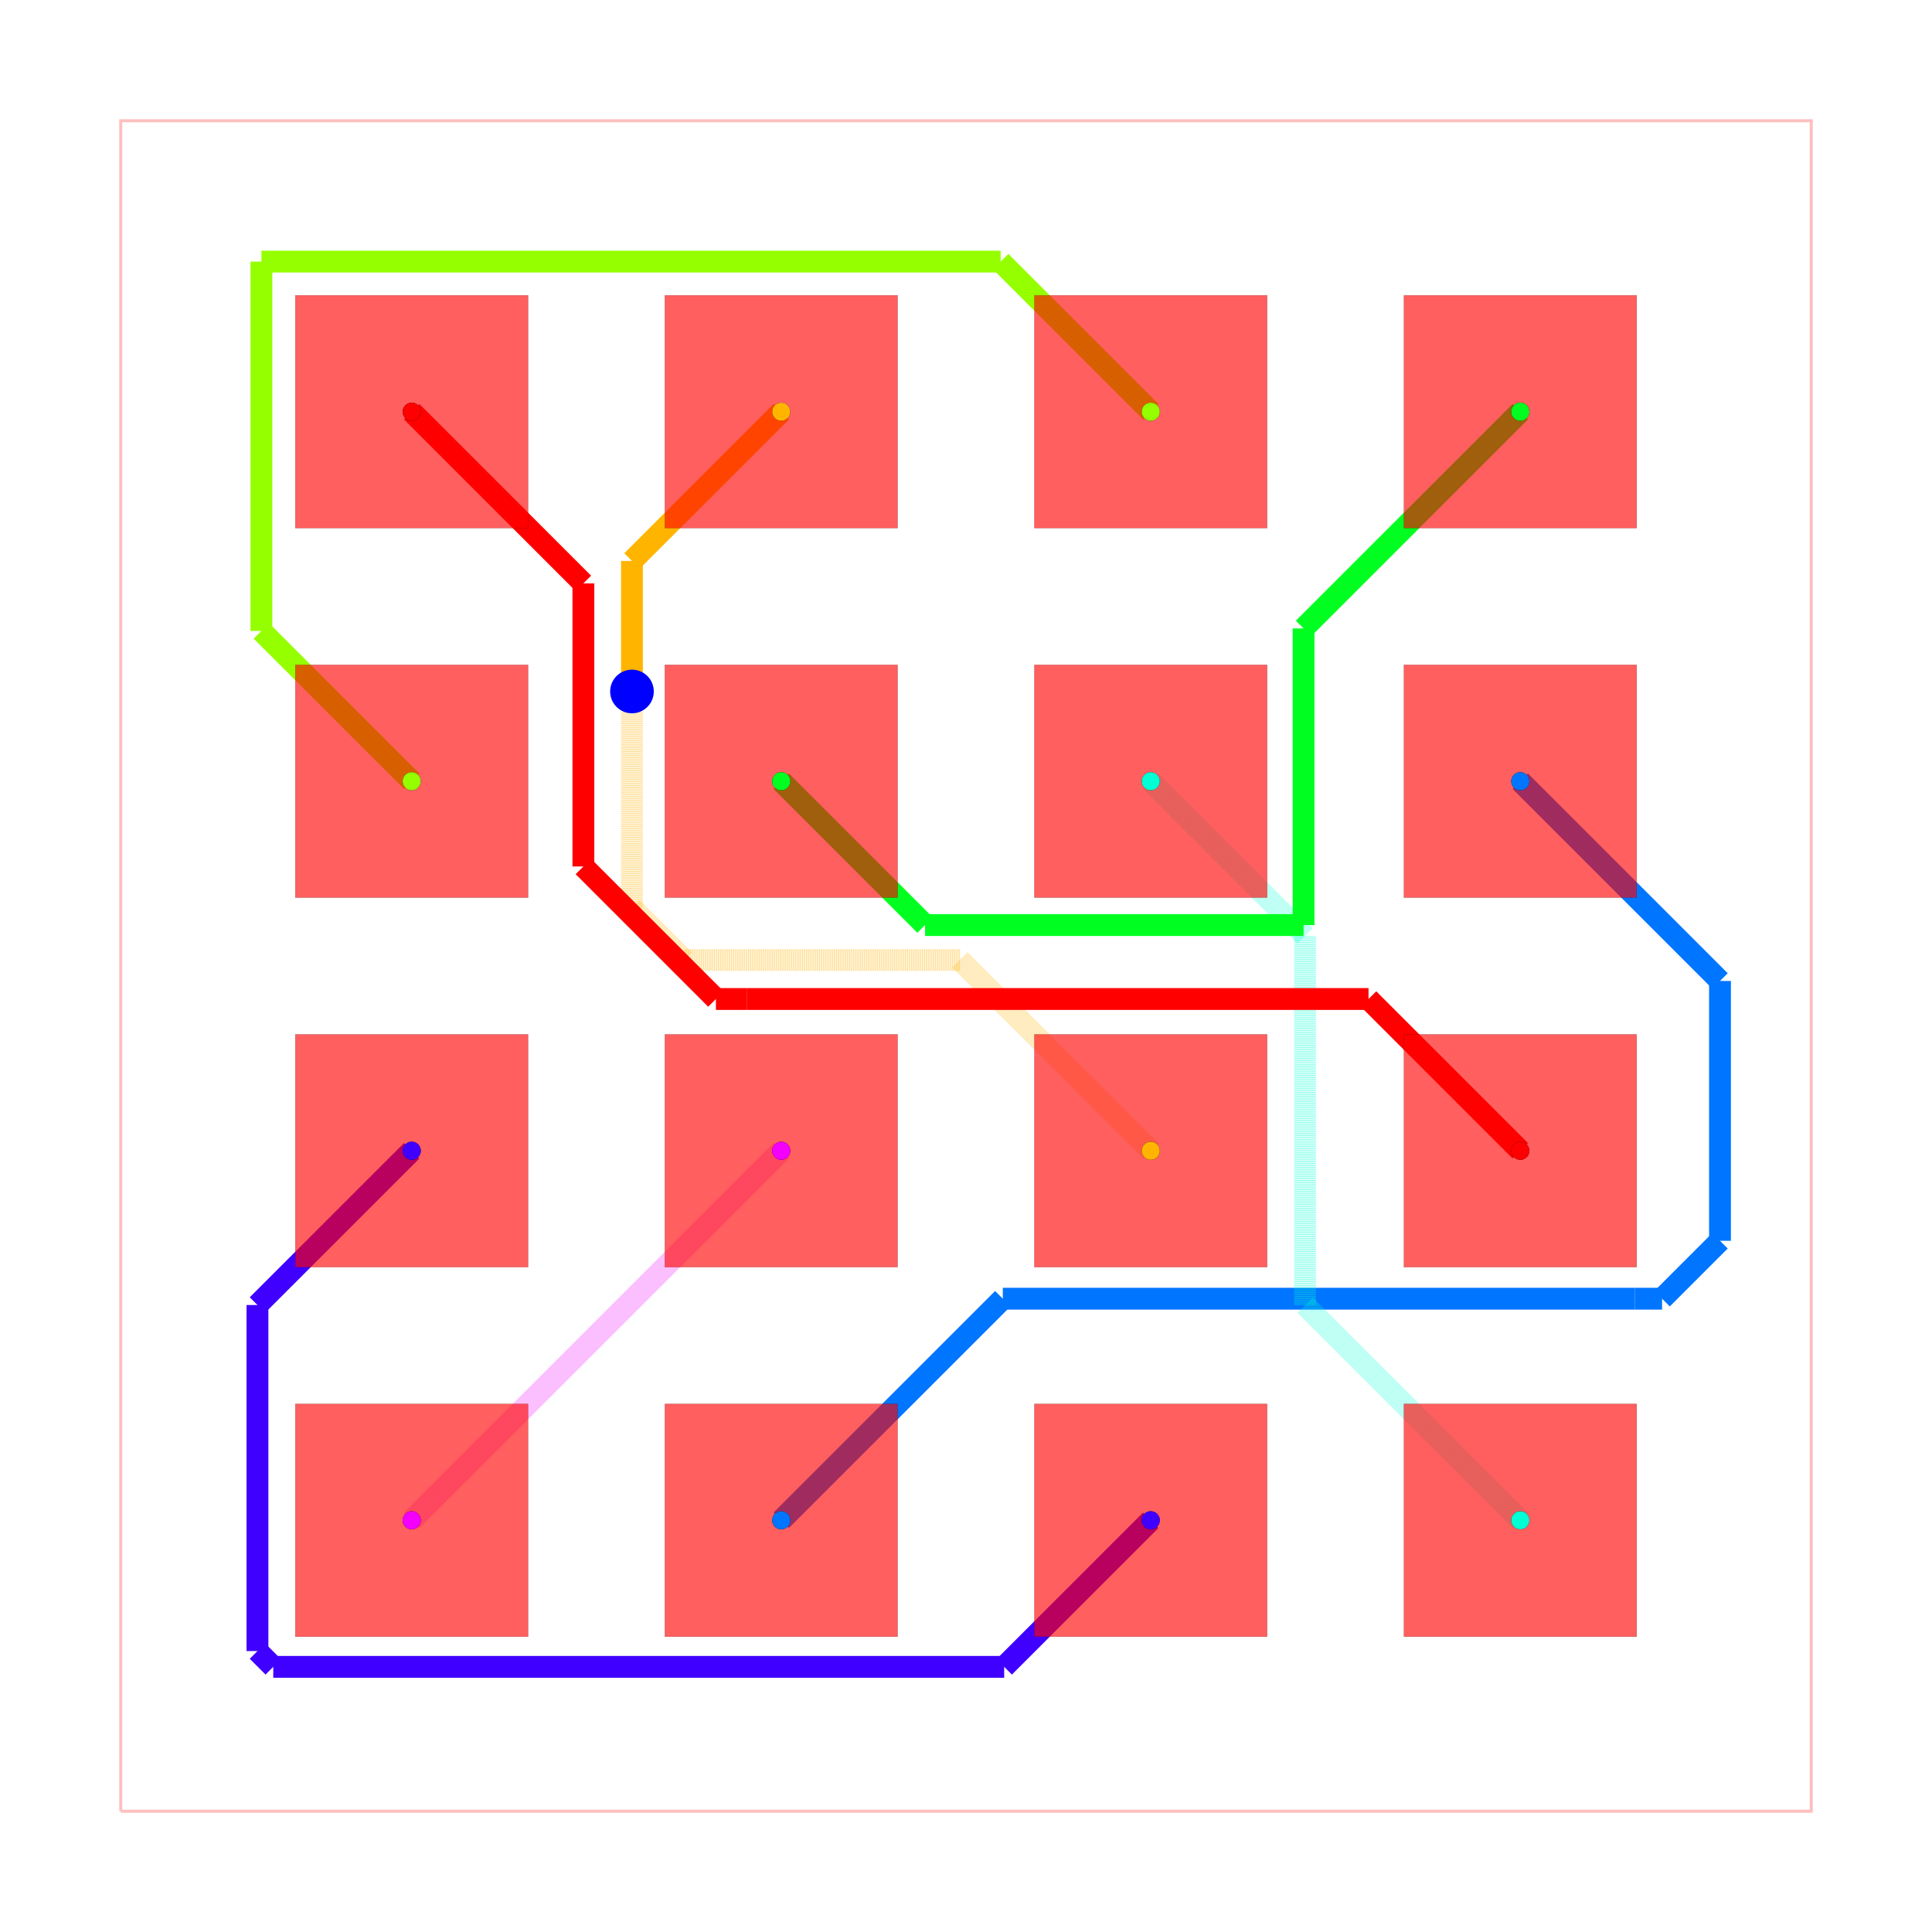
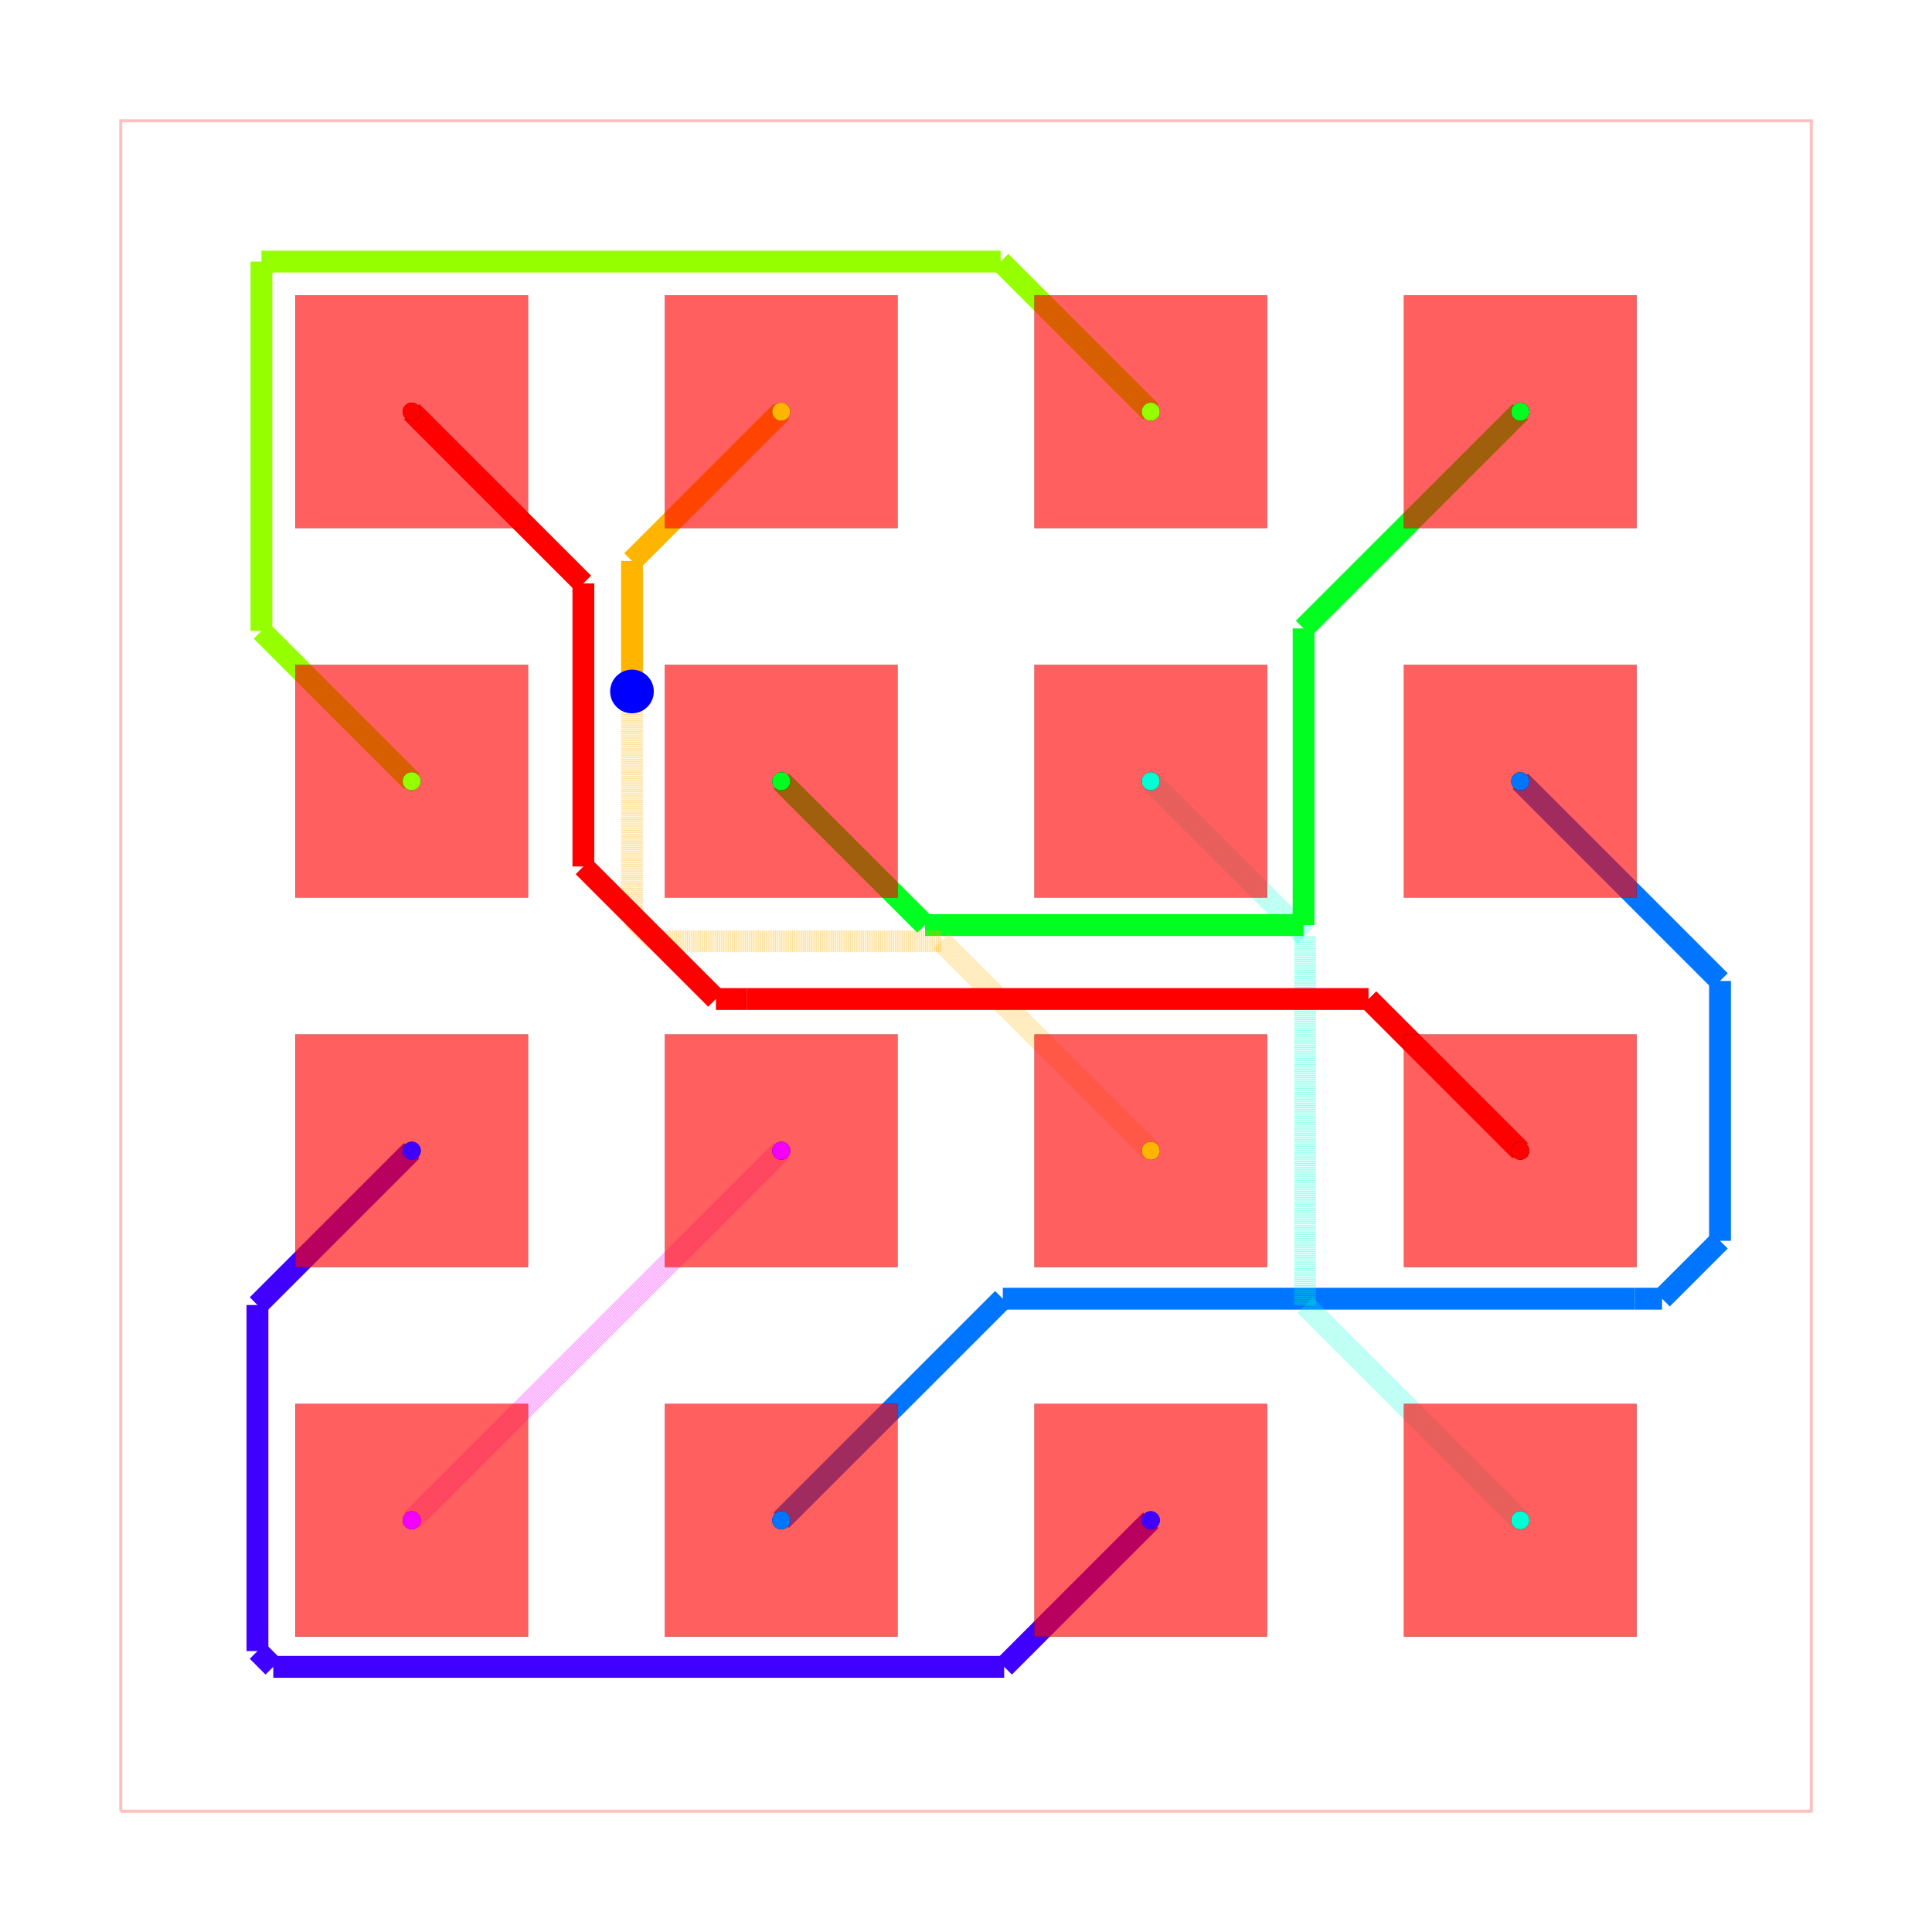
<svg xmlns="http://www.w3.org/2000/svg" width="640" height="640" viewBox="0 0 640 640">
  <rect width="100%" height="100%" fill="white" />
  <g>
    <polyline data-points="-5.8100000000000005,-5.8100000000000005 5.8100000000000005,-5.8100000000000005 5.8100000000000005,5.8100000000000005 -5.8100000000000005,5.8100000000000005 -5.8100000000000005,-5.8100000000000005" data-type="line" data-label="" points="40,600 600,600 600,40 40,40 40,600" fill="none" stroke="rgba(255,0,0,0.25)" stroke-width="1px" />
  </g>
  <g>
    <polyline data-points="-3.81,-3.81 -3.6332282258262074,-3.6332282258262074" data-type="line" data-label="" points="136.386,503.614 144.905,495.095" fill="none" stroke="rgba(242,0,255,0.5)" stroke-width="7.229" stroke-dasharray="0.2 0.2" />
  </g>
  <g>
    <polyline data-points="-3.6332282258262074,-3.6332282258262074 -1.27,-1.27" data-type="line" data-label="" points="144.905,495.095 258.795,381.205" fill="none" stroke="rgba(242,0,255,0.5)" stroke-width="7.229" stroke-dasharray="0.2 0.2" />
  </g>
  <g>
    <polyline data-points="1.27,-3.81 0.26246682211994177,-4.817533177880058" data-type="line" data-label="" points="381.205,503.614 332.649,552.17" fill="none" stroke="hsl(255, 100%, 50%)" stroke-width="7.229" />
  </g>
  <g>
    <polyline data-points="0.26246682211994177,-4.817533177880058 -4.761667469543177,-4.817533177880058" data-type="line" data-label="" points="332.649,552.17 90.522,552.17" fill="none" stroke="hsl(255, 100%, 50%)" stroke-width="7.229" />
  </g>
  <g>
    <polyline data-points="-4.761667469543177,-4.817533177880058 -4.870317829852431,-4.708882817570804" data-type="line" data-label="" points="90.522,552.17 85.286,546.934" fill="none" stroke="hsl(255, 100%, 50%)" stroke-width="7.229" />
  </g>
  <g>
    <polyline data-points="-4.870317829852431,-4.708882817570804 -4.870317829852431,-2.330317829852431" data-type="line" data-label="" points="85.286,546.934 85.286,432.304" fill="none" stroke="hsl(255, 100%, 50%)" stroke-width="7.229" />
  </g>
  <g>
    <polyline data-points="-4.870317829852431,-2.330317829852431 -3.81,-1.27" data-type="line" data-label="" points="85.286,432.304 136.386,381.205" fill="none" stroke="hsl(255, 100%, 50%)" stroke-width="7.229" />
  </g>
  <g>
    <polyline data-points="-1.27,-3.81 0.2530141579712075,-2.2869858420287925" data-type="line" data-label="" points="258.795,503.614 332.193,430.216" fill="none" stroke="hsl(212.5, 100%, 50%)" stroke-width="7.229" />
  </g>
  <g>
    <polyline data-points="0.2530141579712075,-2.2869858420287925 4.59827315235126,-2.2869858420287925" data-type="line" data-label="" points="332.193,430.216 541.604,430.216" fill="none" stroke="hsl(212.5, 100%, 50%)" stroke-width="7.229" />
  </g>
  <g>
    <polyline data-points="4.59827315235126,-2.2869858420287925 4.784618467808761,-2.2869858420287925" data-type="line" data-label="" points="541.604,430.216 550.584,430.216" fill="none" stroke="hsl(212.5, 100%, 50%)" stroke-width="7.229" />
  </g>
  <g>
    <polyline data-points="4.784618467808761,-2.2869858420287925 5.1827623145720185,-1.888841995265535" data-type="line" data-label="" points="550.584,430.216 569.772,411.029" fill="none" stroke="hsl(212.5, 100%, 50%)" stroke-width="7.229" />
  </g>
  <g>
    <polyline data-points="5.1827623145720185,-1.888841995265535 5.1827623145720185,-0.10276231457201845" data-type="line" data-label="" points="569.772,411.029 569.772,324.952" fill="none" stroke="hsl(212.5, 100%, 50%)" stroke-width="7.229" />
  </g>
  <g>
    <polyline data-points="5.1827623145720185,-0.10276231457201845 3.81,1.27" data-type="line" data-label="" points="569.772,324.952 503.614,258.795" fill="none" stroke="hsl(212.5, 100%, 50%)" stroke-width="7.229" />
  </g>
  <g>
    <polyline data-points="3.81,-3.81 2.3304621012226185,-2.3304621012226185" data-type="line" data-label="" points="503.614,503.614 432.311,432.311" fill="none" stroke="rgba(0,255,213,0.5)" stroke-width="7.229" stroke-dasharray="0.2 0.2" />
  </g>
  <g>
    <polyline data-points="2.3304621012226185,-2.3304621012226185 2.3304621012226185,0.20953789877738166" data-type="line" data-label="" points="432.311,432.311 432.311,309.902" fill="none" stroke="rgba(0,255,213,0.5)" stroke-width="7.229" stroke-dasharray="0.2 0.2" />
  </g>
  <g>
    <polyline data-points="2.3304621012226185,0.20953789877738166 1.27,1.27" data-type="line" data-label="" points="432.311,309.902 381.205,258.795" fill="none" stroke="rgba(0,255,213,0.5)" stroke-width="7.229" stroke-dasharray="0.2 0.2" />
  </g>
  <g>
    <polyline data-points="-1.27,1.27 -0.28137466167275105,0.28137466167275105" data-type="line" data-label="" points="258.795,258.795 306.44,306.44" fill="none" stroke="hsl(127.5, 100%, 50%)" stroke-width="7.229" />
  </g>
  <g>
    <polyline data-points="-0.28137466167275105,0.28137466167275105 2.3203993309079802,0.28137466167275105" data-type="line" data-label="" points="306.44,306.44 431.826,306.44" fill="none" stroke="hsl(127.5, 100%, 50%)" stroke-width="7.229" />
  </g>
  <g>
    <polyline data-points="2.3203993309079802,0.28137466167275105 2.3203993309079802,2.3203993309079802" data-type="line" data-label="" points="431.826,306.44 431.826,208.174" fill="none" stroke="hsl(127.5, 100%, 50%)" stroke-width="7.229" />
  </g>
  <g>
    <polyline data-points="2.3203993309079802,2.3203993309079802 3.81,3.81" data-type="line" data-label="" points="431.826,208.174 503.614,136.386" fill="none" stroke="hsl(127.5, 100%, 50%)" stroke-width="7.229" />
  </g>
  <g>
    <polyline data-points="-3.81,1.27 -4.843099103809849,2.303099103809849" data-type="line" data-label="" points="136.386,258.795 86.598,209.007" fill="none" stroke="hsl(85, 100%, 50%)" stroke-width="7.229" />
  </g>
  <g>
    <polyline data-points="-4.843099103809849,2.303099103809849 -4.843099103809849,4.841784792931568" data-type="line" data-label="" points="86.598,209.007 86.598,86.661" fill="none" stroke="hsl(85, 100%, 50%)" stroke-width="7.229" />
  </g>
  <g>
    <polyline data-points="-4.843099103809849,4.841784792931568 0.23821520706843202,4.841784792931568" data-type="line" data-label="" points="86.598,86.661 331.48,86.661" fill="none" stroke="hsl(85, 100%, 50%)" stroke-width="7.229" />
  </g>
  <g>
    <polyline data-points="0.23821520706843202,4.841784792931568 1.27,3.81" data-type="line" data-label="" points="331.48,86.661 381.205,136.386" fill="none" stroke="hsl(85, 100%, 50%)" stroke-width="7.229" />
  </g>
  <g>
-     <polyline data-points="1.27,-1.27 -0.0412655331748204,0.0412655331748204" data-type="line" data-label="" points="381.205,381.205 318.011,318.011" fill="none" stroke="rgba(255,179,0,0.5)" stroke-width="7.229" stroke-dasharray="0.2 0.2" />
-   </g>
-   <g>
-     <polyline data-points="-0.0412655331748204,0.0412655331748204 -1.9367354268277257,0.04126553317482045" data-type="line" data-label="" points="318.011,318.011 226.663,318.011" fill="none" stroke="rgba(255,179,0,0.5)" stroke-width="7.229" stroke-dasharray="0.2 0.2" />
-   </g>
-   <g>
-     <polyline data-points="-1.9367354268277257,0.04126553317482045 -2.296,0.40053010634709457" data-type="line" data-label="" points="226.663,318.011 209.349,300.697" fill="none" stroke="rgba(255,179,0,0.5)" stroke-width="7.229" stroke-dasharray="0.2 0.2" />
-   </g>
-   <g>
-     <polyline data-points="-2.296,0.40053010634709457 -2.296,1.7570867608959655" data-type="line" data-label="" points="209.349,300.697 209.349,235.321" fill="none" stroke="rgba(255,179,0,0.5)" stroke-width="7.229" stroke-dasharray="0.2 0.2" />
-   </g>
-   <g>
-     <polyline data-points="-2.296,1.7570867608959655 -2.296,1.887" data-type="line" data-label="" points="209.349,235.321 209.349,229.06" fill="none" stroke="rgba(255,179,0,0.5)" stroke-width="7.229" stroke-dasharray="0.2 0.2" />
+     <polyline data-points="1.27,-1.27 -0.16981385652810754,0.16981385652810754" data-type="line" data-label="" points="381.205,381.205 311.816,311.816" fill="none" stroke="rgba(255,179,0,0.5)" stroke-width="7.229" stroke-dasharray="0.2 0.2" />
+   </g>
+   <g>
+     <polyline data-points="-0.16981385652810754,0.16981385652810754 -2.133511429843492,0.1698138565281076" data-type="line" data-label="" points="311.816,311.816 217.18,311.816" fill="none" stroke="rgba(255,179,0,0.5)" stroke-width="7.229" stroke-dasharray="0.2 0.2" />
+   </g>
+   <g>
+     <polyline data-points="-2.133511429843492,0.1698138565281076 -2.296,0.33230242668461557" data-type="line" data-label="" points="217.18,311.816 209.349,303.985" fill="none" stroke="rgba(255,179,0,0.5)" stroke-width="7.229" stroke-dasharray="0.2 0.2" />
+   </g>
+   <g>
+     <polyline data-points="-2.296,0.33230242668461557 -2.296,1.7562072939618638" data-type="line" data-label="" points="209.349,303.985 209.349,235.364" fill="none" stroke="rgba(255,179,0,0.5)" stroke-width="7.229" stroke-dasharray="0.2 0.2" />
+   </g>
+   <g>
+     <polyline data-points="-2.296,1.7562072939618638 -2.296,1.887" data-type="line" data-label="" points="209.349,235.364 209.349,229.06" fill="none" stroke="rgba(255,179,0,0.5)" stroke-width="7.229" stroke-dasharray="0.2 0.2" />
  </g>
  <g>
    <polyline data-points="-2.296,1.887 -2.296,2.7840000000000003" data-type="line" data-label="" points="209.349,229.06 209.349,185.831" fill="none" stroke="hsl(42.5, 100%, 50%)" stroke-width="7.229" />
  </g>
  <g>
    <polyline data-points="-2.296,2.7840000000000003 -1.27,3.81" data-type="line" data-label="" points="209.349,185.831 258.795,136.386" fill="none" stroke="hsl(42.5, 100%, 50%)" stroke-width="7.229" />
  </g>
  <g>
    <polyline data-points="3.81,-1.27 2.7668719754962448,-0.2268719754962445" data-type="line" data-label="" points="503.614,381.205 453.343,330.934" fill="none" stroke="hsl(0, 100%, 50%)" stroke-width="7.229" />
  </g>
  <g>
    <polyline data-points="2.7668719754962448,-0.2268719754962445 -1.5076338963686158,-0.2268719754962445" data-type="line" data-label="" points="453.343,330.934 247.343,330.934" fill="none" stroke="hsl(0, 100%, 50%)" stroke-width="7.229" />
  </g>
  <g>
    <polyline data-points="-1.5076338963686158,-0.2268719754962445 -1.7190265873724933,-0.2268719754962445" data-type="line" data-label="" points="247.343,330.934 237.155,330.934" fill="none" stroke="hsl(0, 100%, 50%)" stroke-width="7.229" />
  </g>
  <g>
    <polyline data-points="-1.7190265873724933,-0.2268719754962445 -2.630001759092285,0.6841031962235473" data-type="line" data-label="" points="237.155,330.934 193.253,287.031" fill="none" stroke="hsl(0, 100%, 50%)" stroke-width="7.229" />
  </g>
  <g>
    <polyline data-points="-2.630001759092285,0.6841031962235473 -2.630001759092285,2.630001759092285" data-type="line" data-label="" points="193.253,287.031 193.253,193.253" fill="none" stroke="hsl(0, 100%, 50%)" stroke-width="7.229" />
  </g>
  <g>
    <polyline data-points="-2.630001759092285,2.630001759092285 -3.81,3.81" data-type="line" data-label="" points="193.253,193.253 136.386,136.386" fill="none" stroke="hsl(0, 100%, 50%)" stroke-width="7.229" />
  </g>
  <g>
    <rect data-type="rect" data-label="top source_net_0 inner1 source_net_0 inner2 source_net_0 bottom source_net_0" data-x="-3.81" data-y="3.81" x="97.831" y="97.831" width="77.108" height="77.108" fill="rgba(255,0,0,0.25)" stroke="black" stroke-width="0.021" />
  </g>
  <g>
    <rect data-type="rect" data-label="top source_net_1 inner1 source_net_1 inner2 source_net_1 bottom source_net_1" data-x="-1.27" data-y="3.81" x="220.241" y="97.831" width="77.108" height="77.108" fill="rgba(255,0,0,0.25)" stroke="black" stroke-width="0.021" />
  </g>
  <g>
    <rect data-type="rect" data-label="top source_net_2 inner1 source_net_2 inner2 source_net_2 bottom source_net_2" data-x="1.27" data-y="3.81" x="342.651" y="97.831" width="77.108" height="77.108" fill="rgba(255,0,0,0.25)" stroke="black" stroke-width="0.021" />
  </g>
  <g>
    <rect data-type="rect" data-label="top source_net_3 inner1 source_net_3 inner2 source_net_3 bottom source_net_3" data-x="3.81" data-y="3.81" x="465.06" y="97.831" width="77.108" height="77.108" fill="rgba(255,0,0,0.25)" stroke="black" stroke-width="0.021" />
  </g>
  <g>
    <rect data-type="rect" data-label="top source_net_2 inner1 source_net_2 inner2 source_net_2 bottom source_net_2" data-x="-3.81" data-y="1.27" x="97.831" y="220.241" width="77.108" height="77.108" fill="rgba(255,0,0,0.25)" stroke="black" stroke-width="0.021" />
  </g>
  <g>
    <rect data-type="rect" data-label="top source_net_3 inner1 source_net_3 inner2 source_net_3 bottom source_net_3" data-x="-1.27" data-y="1.27" x="220.241" y="220.241" width="77.108" height="77.108" fill="rgba(255,0,0,0.25)" stroke="black" stroke-width="0.021" />
  </g>
  <g>
    <rect data-type="rect" data-label="top source_net_4 inner1 source_net_4 inner2 source_net_4 bottom source_net_4" data-x="1.27" data-y="1.27" x="342.651" y="220.241" width="77.108" height="77.108" fill="rgba(255,0,0,0.25)" stroke="black" stroke-width="0.021" />
  </g>
  <g>
    <rect data-type="rect" data-label="top source_net_5 inner1 source_net_5 inner2 source_net_5 bottom source_net_5" data-x="3.81" data-y="1.27" x="465.06" y="220.241" width="77.108" height="77.108" fill="rgba(255,0,0,0.25)" stroke="black" stroke-width="0.021" />
  </g>
  <g>
    <rect data-type="rect" data-label="top source_net_6 inner1 source_net_6 inner2 source_net_6 bottom source_net_6" data-x="-3.81" data-y="-1.27" x="97.831" y="342.651" width="77.108" height="77.108" fill="rgba(255,0,0,0.25)" stroke="black" stroke-width="0.021" />
  </g>
  <g>
    <rect data-type="rect" data-label="top source_net_7 inner1 source_net_7 inner2 source_net_7 bottom source_net_7" data-x="-1.27" data-y="-1.27" x="220.241" y="342.651" width="77.108" height="77.108" fill="rgba(255,0,0,0.25)" stroke="black" stroke-width="0.021" />
  </g>
  <g>
    <rect data-type="rect" data-label="top source_net_1 inner1 source_net_1 inner2 source_net_1 bottom source_net_1" data-x="1.27" data-y="-1.27" x="342.651" y="342.651" width="77.108" height="77.108" fill="rgba(255,0,0,0.25)" stroke="black" stroke-width="0.021" />
  </g>
  <g>
    <rect data-type="rect" data-label="top source_net_0 inner1 source_net_0 inner2 source_net_0 bottom source_net_0" data-x="3.81" data-y="-1.27" x="465.06" y="342.651" width="77.108" height="77.108" fill="rgba(255,0,0,0.25)" stroke="black" stroke-width="0.021" />
  </g>
  <g>
    <rect data-type="rect" data-label="top source_net_7 inner1 source_net_7 inner2 source_net_7 bottom source_net_7" data-x="-3.81" data-y="-3.81" x="97.831" y="465.06" width="77.108" height="77.108" fill="rgba(255,0,0,0.25)" stroke="black" stroke-width="0.021" />
  </g>
  <g>
    <rect data-type="rect" data-label="top source_net_5 inner1 source_net_5 inner2 source_net_5 bottom source_net_5" data-x="-1.27" data-y="-3.81" x="220.241" y="465.06" width="77.108" height="77.108" fill="rgba(255,0,0,0.25)" stroke="black" stroke-width="0.021" />
  </g>
  <g>
    <rect data-type="rect" data-label="top source_net_6 inner1 source_net_6 inner2 source_net_6 bottom source_net_6" data-x="1.27" data-y="-3.81" x="342.651" y="465.06" width="77.108" height="77.108" fill="rgba(255,0,0,0.25)" stroke="black" stroke-width="0.021" />
  </g>
  <g>
    <rect data-type="rect" data-label="top source_net_4 inner1 source_net_4 inner2 source_net_4 bottom source_net_4" data-x="3.81" data-y="-3.81" x="465.06" y="465.06" width="77.108" height="77.108" fill="rgba(255,0,0,0.25)" stroke="black" stroke-width="0.021" />
  </g>
  <g>
    <rect data-type="rect" data-label="top source_net_0 inner1 source_net_0 inner2 source_net_0 bottom source_net_0" data-x="-3.81" data-y="3.81" x="97.831" y="97.831" width="77.108" height="77.108" fill="rgba(255,0,0,0.5)" stroke="black" stroke-width="0.021" />
  </g>
  <g>
    <rect data-type="rect" data-label="top source_net_1 inner1 source_net_1 inner2 source_net_1 bottom source_net_1" data-x="-1.27" data-y="3.81" x="220.241" y="97.831" width="77.108" height="77.108" fill="rgba(255,0,0,0.5)" stroke="black" stroke-width="0.021" />
  </g>
  <g>
    <rect data-type="rect" data-label="top source_net_2 inner1 source_net_2 inner2 source_net_2 bottom source_net_2" data-x="1.27" data-y="3.81" x="342.651" y="97.831" width="77.108" height="77.108" fill="rgba(255,0,0,0.5)" stroke="black" stroke-width="0.021" />
  </g>
  <g>
    <rect data-type="rect" data-label="top source_net_3 inner1 source_net_3 inner2 source_net_3 bottom source_net_3" data-x="3.81" data-y="3.81" x="465.06" y="97.831" width="77.108" height="77.108" fill="rgba(255,0,0,0.5)" stroke="black" stroke-width="0.021" />
  </g>
  <g>
    <rect data-type="rect" data-label="top source_net_2 inner1 source_net_2 inner2 source_net_2 bottom source_net_2" data-x="-3.81" data-y="1.27" x="97.831" y="220.241" width="77.108" height="77.108" fill="rgba(255,0,0,0.5)" stroke="black" stroke-width="0.021" />
  </g>
  <g>
    <rect data-type="rect" data-label="top source_net_3 inner1 source_net_3 inner2 source_net_3 bottom source_net_3" data-x="-1.27" data-y="1.27" x="220.241" y="220.241" width="77.108" height="77.108" fill="rgba(255,0,0,0.5)" stroke="black" stroke-width="0.021" />
  </g>
  <g>
    <rect data-type="rect" data-label="top source_net_4 inner1 source_net_4 inner2 source_net_4 bottom source_net_4" data-x="1.27" data-y="1.27" x="342.651" y="220.241" width="77.108" height="77.108" fill="rgba(255,0,0,0.5)" stroke="black" stroke-width="0.021" />
  </g>
  <g>
    <rect data-type="rect" data-label="top source_net_5 inner1 source_net_5 inner2 source_net_5 bottom source_net_5" data-x="3.81" data-y="1.27" x="465.06" y="220.241" width="77.108" height="77.108" fill="rgba(255,0,0,0.5)" stroke="black" stroke-width="0.021" />
  </g>
  <g>
    <rect data-type="rect" data-label="top source_net_6 inner1 source_net_6 inner2 source_net_6 bottom source_net_6" data-x="-3.81" data-y="-1.27" x="97.831" y="342.651" width="77.108" height="77.108" fill="rgba(255,0,0,0.5)" stroke="black" stroke-width="0.021" />
  </g>
  <g>
    <rect data-type="rect" data-label="top source_net_7 inner1 source_net_7 inner2 source_net_7 bottom source_net_7" data-x="-1.27" data-y="-1.27" x="220.241" y="342.651" width="77.108" height="77.108" fill="rgba(255,0,0,0.5)" stroke="black" stroke-width="0.021" />
  </g>
  <g>
    <rect data-type="rect" data-label="top source_net_1 inner1 source_net_1 inner2 source_net_1 bottom source_net_1" data-x="1.27" data-y="-1.27" x="342.651" y="342.651" width="77.108" height="77.108" fill="rgba(255,0,0,0.5)" stroke="black" stroke-width="0.021" />
  </g>
  <g>
    <rect data-type="rect" data-label="top source_net_0 inner1 source_net_0 inner2 source_net_0 bottom source_net_0" data-x="3.81" data-y="-1.27" x="465.06" y="342.651" width="77.108" height="77.108" fill="rgba(255,0,0,0.5)" stroke="black" stroke-width="0.021" />
  </g>
  <g>
    <rect data-type="rect" data-label="top source_net_7 inner1 source_net_7 inner2 source_net_7 bottom source_net_7" data-x="-3.81" data-y="-3.81" x="97.831" y="465.06" width="77.108" height="77.108" fill="rgba(255,0,0,0.5)" stroke="black" stroke-width="0.021" />
  </g>
  <g>
    <rect data-type="rect" data-label="top source_net_5 inner1 source_net_5 inner2 source_net_5 bottom source_net_5" data-x="-1.27" data-y="-3.81" x="220.241" y="465.06" width="77.108" height="77.108" fill="rgba(255,0,0,0.5)" stroke="black" stroke-width="0.021" />
  </g>
  <g>
    <rect data-type="rect" data-label="top source_net_6 inner1 source_net_6 inner2 source_net_6 bottom source_net_6" data-x="1.27" data-y="-3.81" x="342.651" y="465.06" width="77.108" height="77.108" fill="rgba(255,0,0,0.5)" stroke="black" stroke-width="0.021" />
  </g>
  <g>
    <rect data-type="rect" data-label="top source_net_4 inner1 source_net_4 inner2 source_net_4 bottom source_net_4" data-x="3.81" data-y="-3.81" x="465.06" y="465.06" width="77.108" height="77.108" fill="rgba(255,0,0,0.5)" stroke="black" stroke-width="0.021" />
  </g>
  <circle data-type="circle" data-label="" data-x="-2.296" data-y="1.887" cx="209.349" cy="229.06" r="7.229" fill="blue" stroke="none" stroke-width="0.021" />
  <g>
    <circle data-type="point" data-label="source_net_0 pcb_port_0" data-x="-3.81" data-y="3.81" cx="136.386" cy="136.386" r="3" fill="black" />
  </g>
  <g>
    <circle data-type="point" data-label="source_net_0 pcb_port_11" data-x="3.81" data-y="-1.27" cx="503.614" cy="381.205" r="3" fill="black" />
  </g>
  <g>
    <circle data-type="point" data-label="source_net_1 pcb_port_1" data-x="-1.27" data-y="3.81" cx="258.795" cy="136.386" r="3" fill="black" />
  </g>
  <g>
    <circle data-type="point" data-label="source_net_1 pcb_port_10" data-x="1.27" data-y="-1.27" cx="381.205" cy="381.205" r="3" fill="black" />
  </g>
  <g>
    <circle data-type="point" data-label="source_net_2 pcb_port_2" data-x="1.27" data-y="3.81" cx="381.205" cy="136.386" r="3" fill="black" />
  </g>
  <g>
    <circle data-type="point" data-label="source_net_2 pcb_port_4" data-x="-3.81" data-y="1.27" cx="136.386" cy="258.795" r="3" fill="black" />
  </g>
  <g>
    <circle data-type="point" data-label="source_net_3 pcb_port_3" data-x="3.81" data-y="3.81" cx="503.614" cy="136.386" r="3" fill="black" />
  </g>
  <g>
    <circle data-type="point" data-label="source_net_3 pcb_port_5" data-x="-1.27" data-y="1.27" cx="258.795" cy="258.795" r="3" fill="black" />
  </g>
  <g>
    <circle data-type="point" data-label="source_net_4 pcb_port_6" data-x="1.27" data-y="1.27" cx="381.205" cy="258.795" r="3" fill="black" />
  </g>
  <g>
    <circle data-type="point" data-label="source_net_4 pcb_port_15" data-x="3.81" data-y="-3.81" cx="503.614" cy="503.614" r="3" fill="black" />
  </g>
  <g>
    <circle data-type="point" data-label="source_net_5 pcb_port_7" data-x="3.81" data-y="1.27" cx="503.614" cy="258.795" r="3" fill="black" />
  </g>
  <g>
    <circle data-type="point" data-label="source_net_5 pcb_port_13" data-x="-1.27" data-y="-3.81" cx="258.795" cy="503.614" r="3" fill="black" />
  </g>
  <g>
    <circle data-type="point" data-label="source_net_6 pcb_port_8" data-x="-3.81" data-y="-1.27" cx="136.386" cy="381.205" r="3" fill="black" />
  </g>
  <g>
    <circle data-type="point" data-label="source_net_6 pcb_port_14" data-x="1.27" data-y="-3.81" cx="381.205" cy="503.614" r="3" fill="black" />
  </g>
  <g>
    <circle data-type="point" data-label="source_net_7 pcb_port_9" data-x="-1.27" data-y="-1.27" cx="258.795" cy="381.205" r="3" fill="black" />
  </g>
  <g>
    <circle data-type="point" data-label="source_net_7 pcb_port_12" data-x="-3.81" data-y="-3.81" cx="136.386" cy="503.614" r="3" fill="black" />
  </g>
  <g>
    <circle data-type="point" data-label="source_net_0 source_net_0 top,inner1,inner2,bottom" data-x="-3.81" data-y="3.81" cx="136.386" cy="136.386" r="3" fill="hsl(0, 100%, 50%)" />
  </g>
  <g>
    <circle data-type="point" data-label="source_net_0 source_net_0 top,inner1,inner2,bottom" data-x="3.81" data-y="-1.27" cx="503.614" cy="381.205" r="3" fill="hsl(0, 100%, 50%)" />
  </g>
  <g>
    <circle data-type="point" data-label="source_net_1 source_net_1 top,inner1,inner2,bottom" data-x="-1.27" data-y="3.81" cx="258.795" cy="136.386" r="3" fill="hsl(42.5, 100%, 50%)" />
  </g>
  <g>
    <circle data-type="point" data-label="source_net_1 source_net_1 top,inner1,inner2,bottom" data-x="1.27" data-y="-1.27" cx="381.205" cy="381.205" r="3" fill="hsl(42.5, 100%, 50%)" />
  </g>
  <g>
    <circle data-type="point" data-label="source_net_2 source_net_2 top,inner1,inner2,bottom" data-x="1.27" data-y="3.81" cx="381.205" cy="136.386" r="3" fill="hsl(85, 100%, 50%)" />
  </g>
  <g>
    <circle data-type="point" data-label="source_net_2 source_net_2 top,inner1,inner2,bottom" data-x="-3.81" data-y="1.27" cx="136.386" cy="258.795" r="3" fill="hsl(85, 100%, 50%)" />
  </g>
  <g>
    <circle data-type="point" data-label="source_net_3 source_net_3 top,inner1,inner2,bottom" data-x="3.81" data-y="3.81" cx="503.614" cy="136.386" r="3" fill="hsl(127.5, 100%, 50%)" />
  </g>
  <g>
    <circle data-type="point" data-label="source_net_3 source_net_3 top,inner1,inner2,bottom" data-x="-1.27" data-y="1.27" cx="258.795" cy="258.795" r="3" fill="hsl(127.5, 100%, 50%)" />
  </g>
  <g>
    <circle data-type="point" data-label="source_net_4 source_net_4 top,inner1,inner2,bottom" data-x="1.27" data-y="1.27" cx="381.205" cy="258.795" r="3" fill="hsl(170, 100%, 50%)" />
  </g>
  <g>
    <circle data-type="point" data-label="source_net_4 source_net_4 top,inner1,inner2,bottom" data-x="3.81" data-y="-3.81" cx="503.614" cy="503.614" r="3" fill="hsl(170, 100%, 50%)" />
  </g>
  <g>
    <circle data-type="point" data-label="source_net_5 source_net_5 top,inner1,inner2,bottom" data-x="3.81" data-y="1.27" cx="503.614" cy="258.795" r="3" fill="hsl(212.5, 100%, 50%)" />
  </g>
  <g>
    <circle data-type="point" data-label="source_net_5 source_net_5 top,inner1,inner2,bottom" data-x="-1.27" data-y="-3.81" cx="258.795" cy="503.614" r="3" fill="hsl(212.5, 100%, 50%)" />
  </g>
  <g>
    <circle data-type="point" data-label="source_net_6 source_net_6 top,inner1,inner2,bottom" data-x="-3.81" data-y="-1.27" cx="136.386" cy="381.205" r="3" fill="hsl(255, 100%, 50%)" />
  </g>
  <g>
    <circle data-type="point" data-label="source_net_6 source_net_6 top,inner1,inner2,bottom" data-x="1.27" data-y="-3.81" cx="381.205" cy="503.614" r="3" fill="hsl(255, 100%, 50%)" />
  </g>
  <g>
    <circle data-type="point" data-label="source_net_7 source_net_7 top,inner1,inner2,bottom" data-x="-1.27" data-y="-1.27" cx="258.795" cy="381.205" r="3" fill="hsl(297.5, 100%, 50%)" />
  </g>
  <g>
    <circle data-type="point" data-label="source_net_7 source_net_7 top,inner1,inner2,bottom" data-x="-3.81" data-y="-3.81" cx="136.386" cy="503.614" r="3" fill="hsl(297.5, 100%, 50%)" />
  </g>
  <g id="crosshair" style="display: none">
    <line id="crosshair-h" y1="0" y2="640" stroke="#666" stroke-width="0.5" />
    <line id="crosshair-v" x1="0" x2="640" stroke="#666" stroke-width="0.5" />
    <text id="coordinates" font-family="monospace" font-size="12" fill="#666" />
  </g>
</svg>
